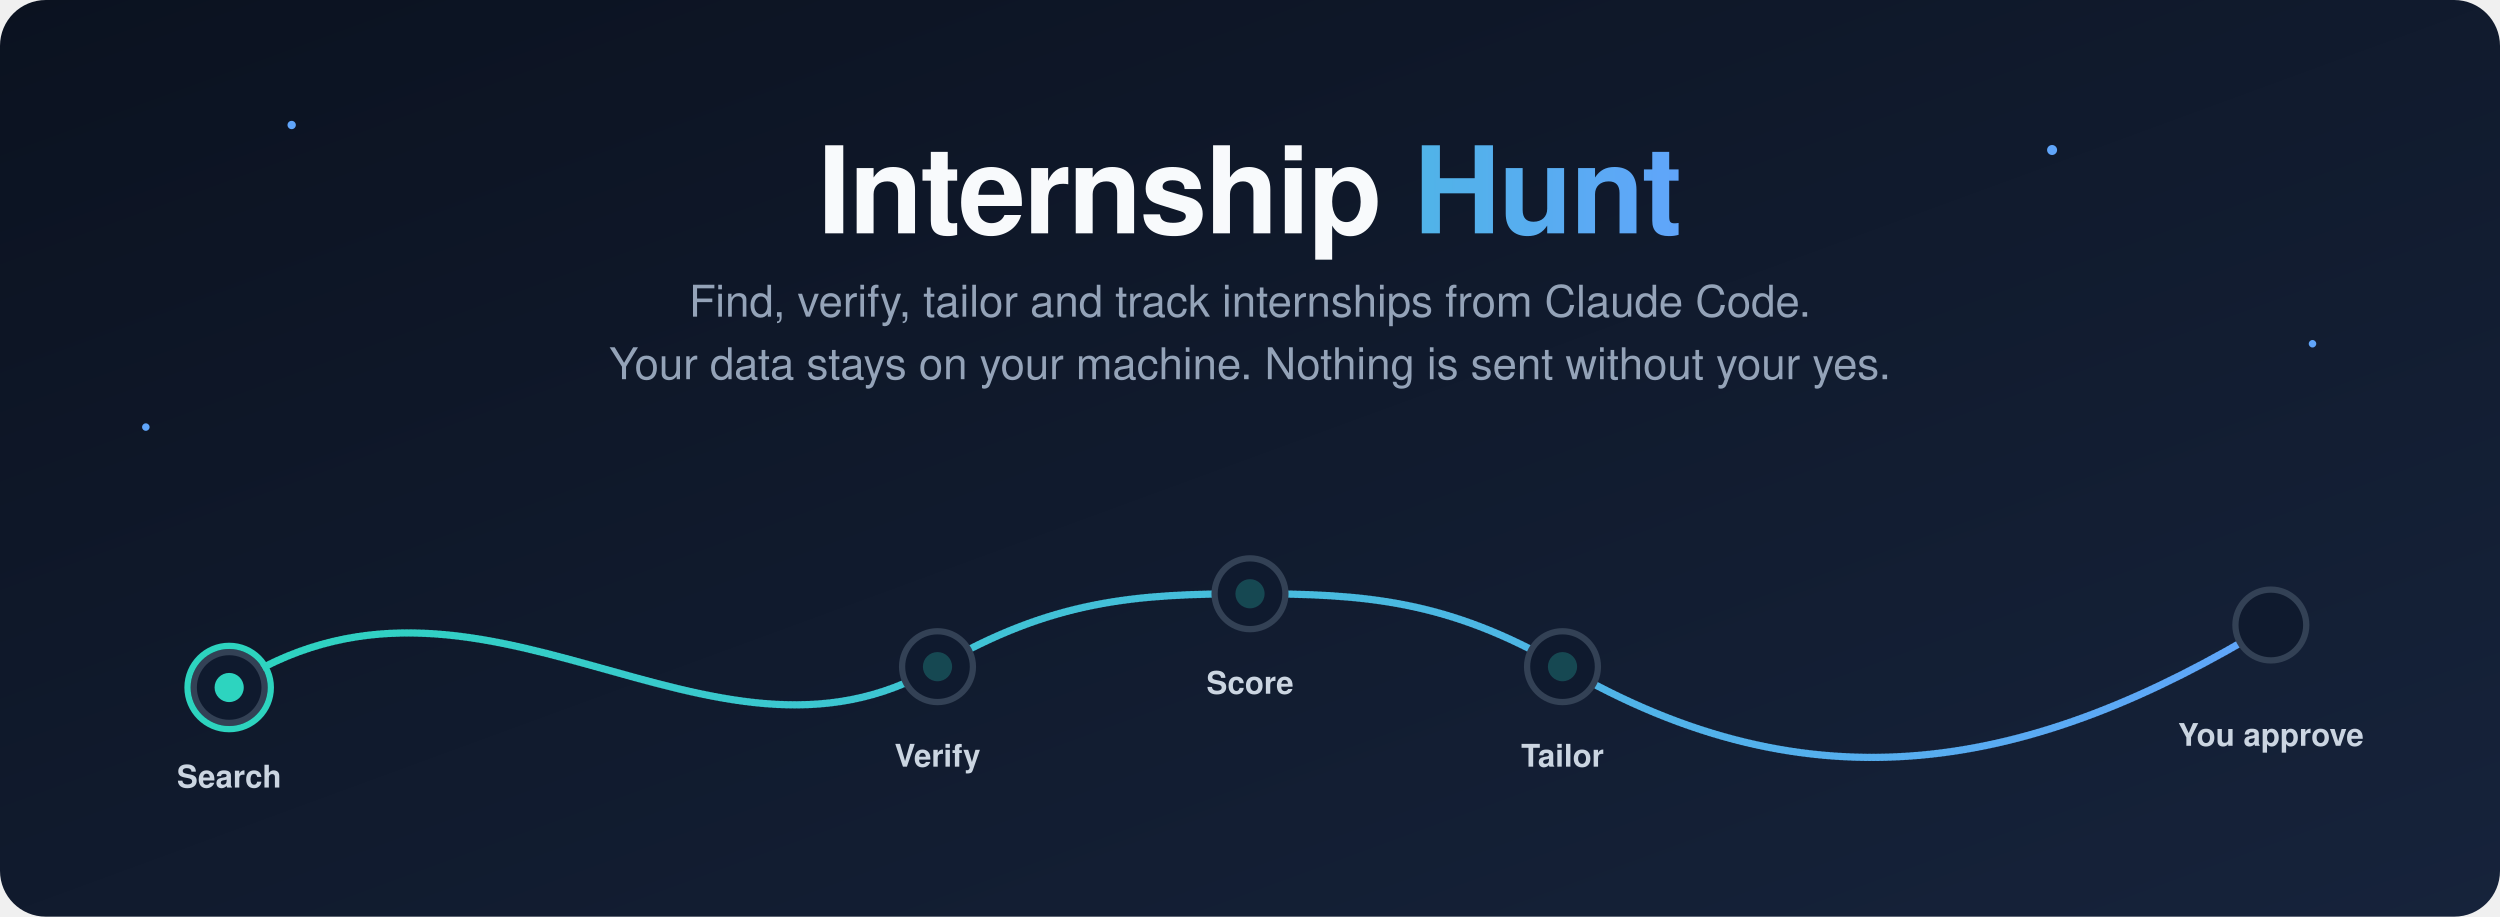
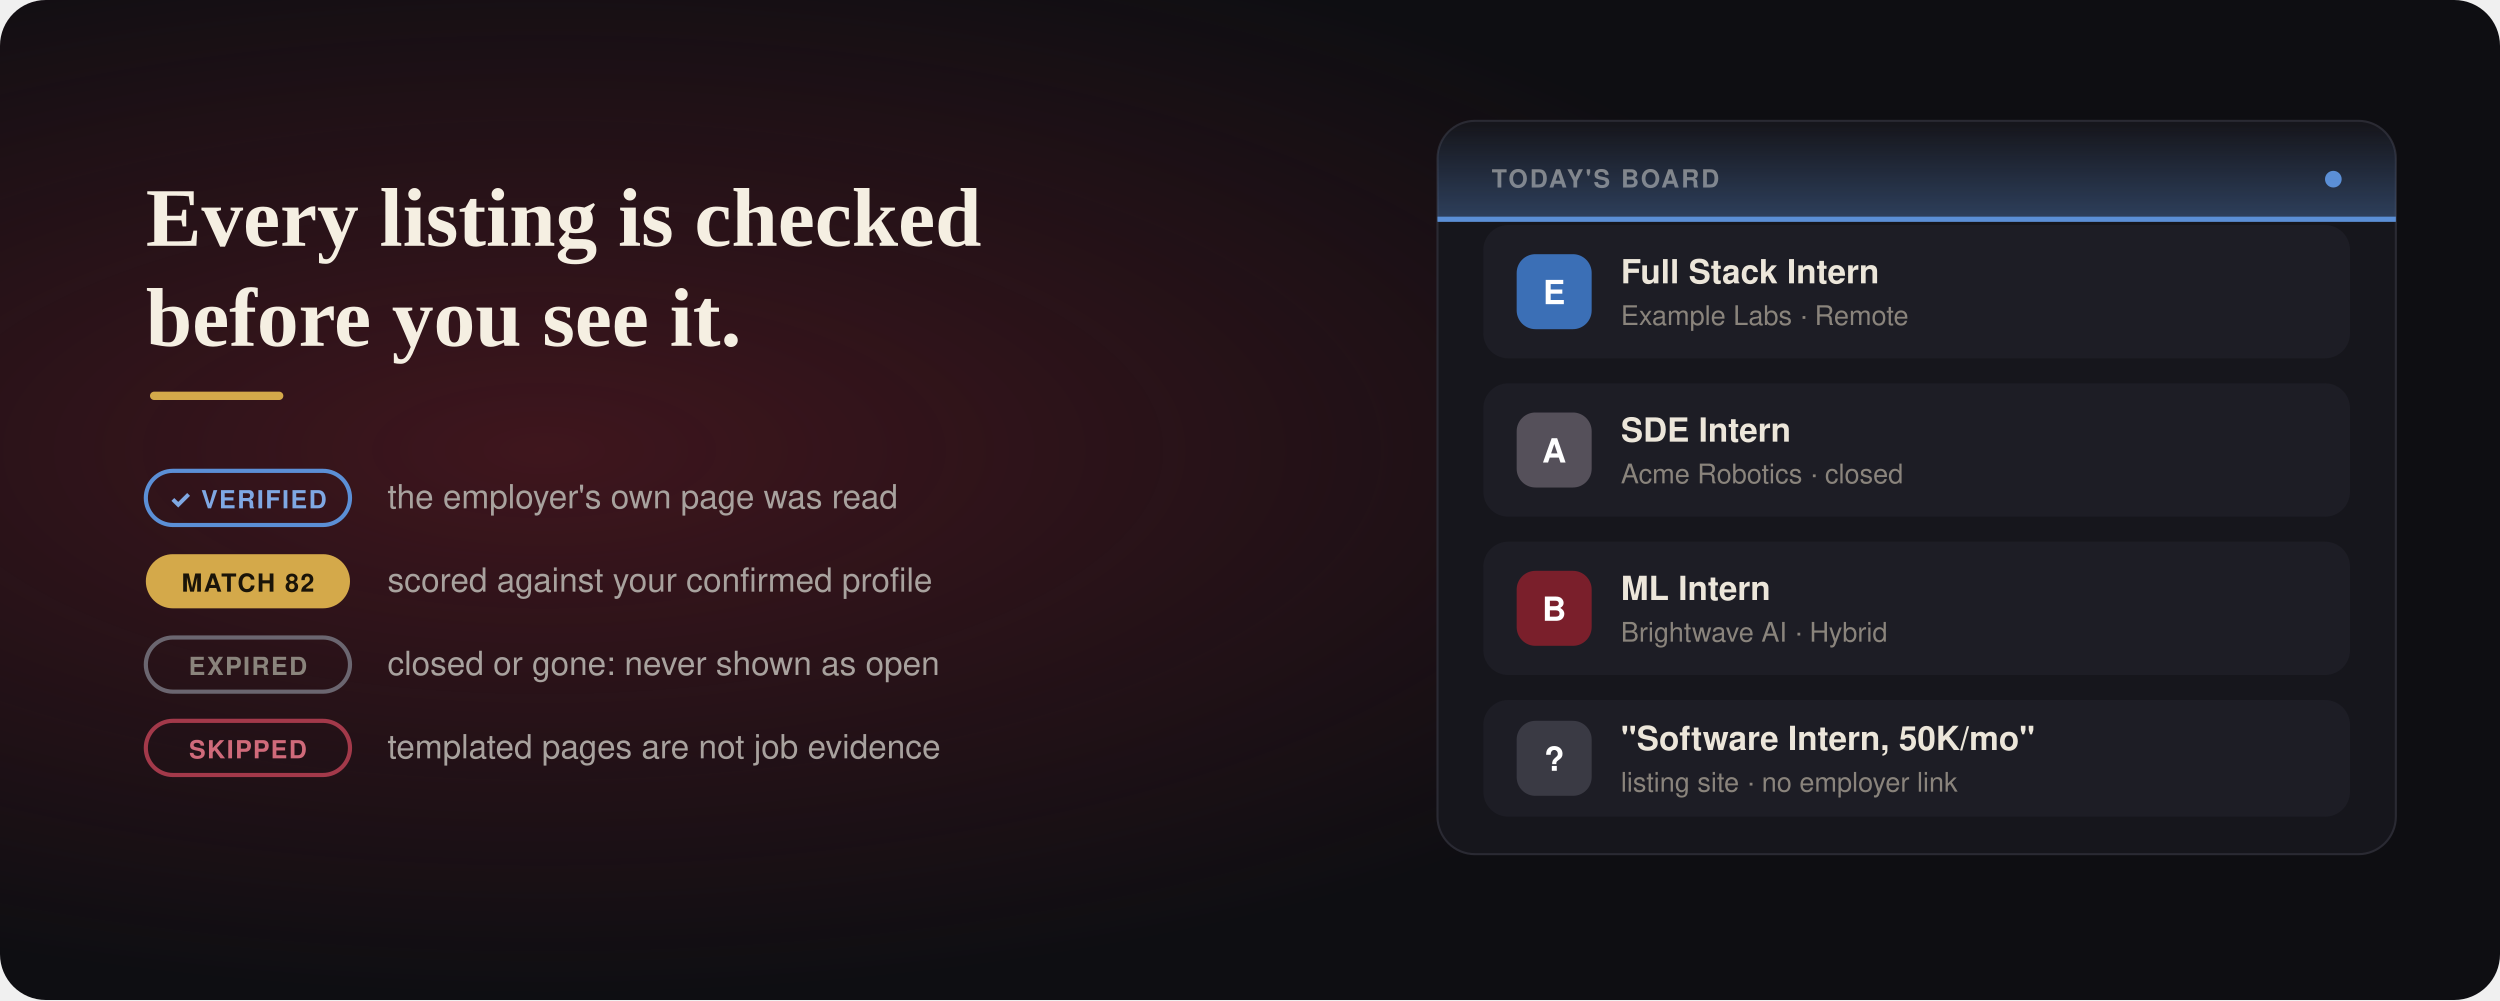
- <svg xmlns="http://www.w3.org/2000/svg" viewBox="0 0 1200 440" width="1200" height="440" role="img" aria-labelledby="t d">
+ <svg xmlns="http://www.w3.org/2000/svg" viewBox="0 0 1200 480" width="1200" height="480" role="img" aria-labelledby="t d">
  <defs>
-     <linearGradient id="bg" x1="0" y1="0" x2="1" y2="1">
-       <stop offset="0" stop-color="#0b1220" />
-       <stop offset="1" stop-color="#16233b" />
+     <radialGradient id="glow" cx="22%" cy="45%" r="55%">
+       <stop offset="0" stop-color="#7a1f2b" stop-opacity=".45" />
+       <stop offset="1" stop-color="#7a1f2b" stop-opacity="0" />
+     </radialGradient>
+     <linearGradient id="scan" x1="0" y1="0" x2="0" y2="1">
+       <stop offset="0" stop-color="#5b8fd6" stop-opacity="0" />
+       <stop offset="1" stop-color="#5b8fd6" stop-opacity=".35" />
    </linearGradient>
-     <linearGradient id="accent" x1="0" y1="0" x2="1" y2="0">
-       <stop offset="0" stop-color="#2dd4bf" />
-       <stop offset="1" stop-color="#60a5fa" />
-     </linearGradient>
-     <path id="route" d="M110 330 C 230 250, 340 385, 450 320 C 505 288, 545 285, 600 285 C 655 285, 695 288, 750 320 C 870 390, 975 370, 1090 300" />
+     <clipPath id="board">
+       <rect x="690" y="58" width="460" height="352" rx="18" />
+     </clipPath>
    <style>
-       .title{font:800 58px 'Segoe UI',-apple-system,Helvetica,Arial,sans-serif;fill:#f8fafc;letter-spacing:-1px}
-       .tag{font:400 21px 'Segoe UI',-apple-system,Helvetica,Arial,sans-serif;fill:#94a3b8}
-       .lbl{font:600 15px 'Segoe UI',-apple-system,Helvetica,Arial,sans-serif;fill:#cbd5e1;text-anchor:middle}
-       .node{fill:#0f1a2e;stroke:#334155;stroke-width:3}
+       .ttl{font:700 54px Georgia,'Times New Roman',serif;fill:#f5efe2}
+       .tag{font:400 19px 'Segoe UI',-apple-system,Helvetica,Arial,sans-serif;fill:#a8a29e}
+       .job{font:600 16px 'Segoe UI',-apple-system,Helvetica,Arial,sans-serif;fill:#ece6da}
+       .meta{font:400 13px 'Segoe UI',-apple-system,Helvetica,Arial,sans-serif;fill:#8a847c}
+       .hdr{font:700 12px 'Segoe UI',-apple-system,Helvetica,Arial,sans-serif;fill:#8a847c;letter-spacing:.08em}
+       .stamp{font:800 12px 'Segoe UI',-apple-system,Helvetica,Arial,sans-serif;letter-spacing:.06em;text-anchor:middle}
    </style>
  </defs>
-   <rect width="1200" height="440" rx="22" fill="url(#bg)" />
-   <g fill="#60a5fa">
-     <circle cx="140" cy="60" r="2">
-       <animate attributeName="opacity" values="0;.8;0" dur="5s" repeatCount="indefinite" />
-     </circle>
-     <circle cx="985" cy="72" r="2.4">
-       <animate attributeName="opacity" values="0;.8;0" dur="6s" begin="1.5s" repeatCount="indefinite" />
-     </circle>
-     <circle cx="1110" cy="165" r="1.8">
-       <animate attributeName="opacity" values="0;.8;0" dur="4.5s" begin="2.6s" repeatCount="indefinite" />
-     </circle>
-     <circle cx="70" cy="205" r="1.8">
-       <animate attributeName="opacity" values="0;.8;0" dur="5.5s" begin="3.4s" repeatCount="indefinite" />
-     </circle>
+   <rect width="1200" height="480" rx="22" fill="#0e0e12" />
+   <rect width="1200" height="480" rx="22" fill="url(#glow)" />
+   <text x="70" y="118" class="ttl" style="font-size:40px">Every listing is checked</text>
+   <text x="70" y="166" class="ttl" style="font-size:40px">before you see it.</text>
+   <rect x="72" y="188" width="64" height="4" rx="2" fill="#d4a94a" />
+   <g transform="translate(70,226)">
+     <rect width="98" height="26" rx="13" fill="none" stroke="#5b8fd6" stroke-width="2" />
+     <text x="49" y="18" class="stamp" style="fill:#7fa8e3">✓ VERIFIED</text>
+     <text x="116" y="18" class="tag" style="font-size:16px">the employer's own page was read</text>
  </g>
-   <text x="600" y="112" text-anchor="middle" class="title">Internship <tspan fill="url(#accent)">Hunt</tspan>
-   </text>
-   <text x="600" y="152" text-anchor="middle" class="tag">Find, verify, tailor and track internships from Claude Code.</text>
-   <text x="600" y="182" text-anchor="middle" class="tag">Your data stays on your machine. Nothing is sent without your yes.</text>
-   <use href="#route" fill="none" stroke="#334155" stroke-width="3" stroke-dasharray="2 12" stroke-linecap="round" />
-   <path d="M110 330 C 230 250, 340 385, 450 320 C 505 288, 545 285, 600 285 C 655 285, 695 288, 750 320 C 870 390, 975 370, 1090 300" pathLength="1" fill="none" stroke="url(#accent)" stroke-width="3.5" stroke-linecap="round" stroke-dasharray="1 1">
-     <animate attributeName="stroke-dashoffset" dur="10s" repeatCount="indefinite" values="1;1;.656;.656;.504;.504;.352;.352;0;0" keyTimes="0;.04;.22;.26;.34;.38;.46;.50;.70;1" />
-     <animate attributeName="opacity" dur="10s" repeatCount="indefinite" values="1;1;0" keyTimes="0;.95;1" />
-   </path>
-   <g>
-     <circle class="node" cx="110" cy="330" r="17" />
-     <circle cx="110" cy="330" r="7" fill="#2dd4bf">
-       <animate attributeName="opacity" dur="10s" repeatCount="indefinite" values="1;1;.25" keyTimes="0;.95;1" />
-     </circle>
-     <circle cx="110" cy="330" r="20" fill="none" stroke="#2dd4bf" stroke-width="3">
-       <animate attributeName="r" dur="10s" repeatCount="indefinite" values="18;36;36" keyTimes="0;.08;1" />
-       <animate attributeName="opacity" dur="10s" repeatCount="indefinite" values="1;0;0" keyTimes="0;.08;1" />
-     </circle>
-     <text x="110" y="378" class="lbl">Search</text>
+   <g transform="translate(70,266)">
+     <rect width="98" height="26" rx="13" fill="#d4a94a" />
+     <text x="49" y="18" class="stamp" style="fill:#1a1408">MATCH 82</text>
+     <text x="116" y="18" class="tag" style="font-size:16px">scored against your confirmed profile</text>
+   </g>
+   <g transform="translate(70,306)">
+     <rect width="98" height="26" rx="13" fill="none" stroke="#6b6670" stroke-width="2" />
+     <text x="49" y="18" class="stamp" style="fill:#8a847c">EXPIRED</text>
+     <text x="116" y="18" class="tag" style="font-size:16px">closed or gone: never shown as open</text>
+   </g>
+   <g transform="translate(70,346)">
+     <rect width="98" height="26" rx="13" fill="none" stroke="#a3394a" stroke-width="2" />
+     <text x="49" y="18" class="stamp" style="fill:#d06a7a">SKIPPED</text>
+     <text x="116" y="18" class="tag" style="font-size:16px">templated pages are not job evidence</text>
+   </g>
+   <rect x="690" y="58" width="460" height="352" rx="18" fill="#16161c" stroke="#2a2a33" />
+   <text x="716" y="90" class="hdr">TODAY'S BOARD</text>
+   <circle cx="1120" cy="86" r="4" fill="#5b8fd6">
+     <animate attributeName="opacity" values="1;.2;1" dur="1.4s" repeatCount="indefinite" />
+   </circle>
+   <g id="c1">
+     <rect x="712" y="108" width="416" height="64" rx="12" fill="#1d1d25" />
+     <rect x="728" y="122" width="36" height="36" rx="9" fill="#3b6fb6" />
+     <text x="746" y="146" class="job" text-anchor="middle" fill="#fff" style="fill:#fff">E</text>
+     <text x="778" y="136" class="job">Full Stack Intern</text>
+     <text x="778" y="156" class="meta">Example Labs · Remote</text>
  </g>
  <g>
-     <circle class="node" cx="450" cy="320" r="17" />
-     <circle cx="450" cy="320" r="7" fill="#2dd4bf" opacity=".25">
-       <animate attributeName="opacity" dur="10s" repeatCount="indefinite" values=".25;.25;1;1;.25" keyTimes="0;.22;.23;.95;1" />
-     </circle>
-     <circle cx="450" cy="320" r="18" fill="none" stroke="#2dd4bf" stroke-width="3" opacity="0">
-       <animate attributeName="r" dur="10s" repeatCount="indefinite" values="18;18;36;36" keyTimes="0;.22;.30;1" />
-       <animate attributeName="opacity" dur="10s" repeatCount="indefinite" values="0;0;1;0;0" keyTimes="0;.219;.22;.30;1" />
-     </circle>
-     <text x="450" y="368" class="lbl">Verify</text>
+     <rect x="712" y="184" width="416" height="64" rx="12" fill="#1d1d25">
+       <animate attributeName="opacity" values="1;1;.45;.45;1" keyTimes="0;.22;.25;.95;1" dur="9s" repeatCount="indefinite" />
+     </rect>
+     <rect x="728" y="198" width="36" height="36" rx="9" fill="#55505a" />
+     <text x="746" y="222" class="job" text-anchor="middle" style="fill:#fff">A</text>
+     <text x="778" y="212" class="job">SDE Intern</text>
+     <text x="778" y="232" class="meta">Acme Robotics · closed</text>
+     <line x1="778" y1="207" x2="860" y2="207" stroke="#8a847c" stroke-width="2" opacity="0">
+       <animate attributeName="opacity" values="0;0;1;1;0" keyTimes="0;.22;.25;.95;1" dur="9s" repeatCount="indefinite" />
+     </line>
  </g>
  <g>
-     <circle class="node" cx="600" cy="285" r="17" />
-     <circle cx="600" cy="285" r="7" fill="#2dd4bf" opacity=".25">
-       <animate attributeName="opacity" dur="10s" repeatCount="indefinite" values=".25;.25;1;1;.25" keyTimes="0;.34;.35;.95;1" />
-     </circle>
-     <circle cx="600" cy="285" r="18" fill="none" stroke="#2dd4bf" stroke-width="3" opacity="0">
-       <animate attributeName="r" dur="10s" repeatCount="indefinite" values="18;18;36;36" keyTimes="0;.34;.42;1" />
-       <animate attributeName="opacity" dur="10s" repeatCount="indefinite" values="0;0;1;0;0" keyTimes="0;.339;.34;.42;1" />
-     </circle>
-     <text x="600" y="333" class="lbl">Score</text>
+     <rect x="712" y="260" width="416" height="64" rx="12" fill="#1d1d25" stroke="#d4a94a" stroke-opacity="0" stroke-width="2">
+       <animate attributeName="stroke-opacity" values="0;0;1;.4;1;1;0" keyTimes="0;.6;.63;.7;.77;.95;1" dur="9s" repeatCount="indefinite" />
+     </rect>
+     <rect x="728" y="274" width="36" height="36" rx="9" fill="#7a1f2b" />
+     <text x="746" y="298" class="job" text-anchor="middle" style="fill:#fff">B</text>
+     <text x="778" y="288" class="job">ML Intern</text>
+     <text x="778" y="308" class="meta">Brightwave AI · Hybrid</text>
  </g>
  <g>
-     <circle class="node" cx="750" cy="320" r="17" />
-     <circle cx="750" cy="320" r="7" fill="#2dd4bf" opacity=".25">
-       <animate attributeName="opacity" dur="10s" repeatCount="indefinite" values=".25;.25;1;1;.25" keyTimes="0;.46;.47;.95;1" />
-     </circle>
-     <circle cx="750" cy="320" r="18" fill="none" stroke="#2dd4bf" stroke-width="3" opacity="0">
-       <animate attributeName="r" dur="10s" repeatCount="indefinite" values="18;18;36;36" keyTimes="0;.46;.54;1" />
-       <animate attributeName="opacity" dur="10s" repeatCount="indefinite" values="0;0;1;0;0" keyTimes="0;.459;.46;.54;1" />
-     </circle>
-     <text x="750" y="368" class="lbl">Tailor</text>
+     <rect x="712" y="336" width="416" height="56" rx="12" fill="#1d1d25">
+       <animate attributeName="opacity" values="1;1;.45;.45;1" keyTimes="0;.47;.5;.95;1" dur="9s" repeatCount="indefinite" />
+     </rect>
+     <rect x="728" y="346" width="36" height="36" rx="9" fill="#3a3a44" />
+     <text x="746" y="370" class="job" text-anchor="middle" style="fill:#fff">?</text>
+     <text x="778" y="360" class="job">"Software Intern, 50K/mo"</text>
+     <text x="778" y="380" class="meta">listing site · no employer link</text>
  </g>
-   <g>
-     <circle class="node" cx="1090" cy="300" r="17" />
-     <text x="1090" y="358" class="lbl">You approve</text>
-   </g>
-   <g>
-     <animateMotion dur="10s" repeatCount="indefinite" calcMode="linear" keyPoints="0;0;.344;.344;.496;.496;.648;.648;1;1" keyTimes="0;.04;.22;.26;.34;.38;.46;.50;.70;1">
-       <mpath href="#route" />
-     </animateMotion>
-     <animate attributeName="opacity" dur="10s" repeatCount="indefinite" values="1;1;0;0" keyTimes="0;.70;.72;1" />
-     <g transform="translate(-19,-56)">
-       <rect width="38" height="48" rx="5" fill="#f8fafc" />
-       <rect x="7" y="8" width="24" height="4" rx="2" fill="#0f172a" />
-       <rect x="7" y="17" width="18" height="3" rx="1.5" fill="#94a3b8" />
-       <rect x="7" y="24" width="22" height="3" rx="1.5" fill="#94a3b8" />
-       <rect x="7" y="31" width="16" height="3" rx="1.5" fill="#94a3b8" />
-       <rect x="7" y="38" width="20" height="3" rx="1.5" fill="#2dd4bf" />
+   <g clip-path="url(#board)">
+     <g>
+       <animateTransform attributeName="transform" type="translate" values="0 0;0 0;0 300;0 300" keyTimes="0;.04;.52;1" dur="9s" repeatCount="indefinite" />
+       <animate attributeName="opacity" values="0;1;1;0;0" keyTimes="0;.04;.5;.54;1" dur="9s" repeatCount="indefinite" />
+       <rect x="690" y="60" width="460" height="46" fill="url(#scan)" />
+       <rect x="690" y="104" width="460" height="2.5" fill="#5b8fd6" />
    </g>
  </g>
  <g opacity="0">
-     <animate attributeName="opacity" dur="10s" repeatCount="indefinite" values="0;0;1;1;0" keyTimes="0;.70;.73;.94;1" />
-     <circle cx="1090" cy="300" r="26" fill="#2dd4bf" />
-     <path d="M1078 300 l8 8 l16 -18" fill="none" stroke="#0b1220" stroke-width="5" stroke-linecap="round" stroke-linejoin="round" />
+     <animate attributeName="opacity" values="0;0;1;1;0" keyTimes="0;.1;.12;.95;1" dur="9s" repeatCount="indefinite" />
+     <rect x="1012" y="127" width="98" height="26" rx="13" fill="none" stroke="#5b8fd6" stroke-width="2" />
+     <text x="1061" y="145" class="stamp" style="fill:#7fa8e3">✓ VERIFIED</text>
+   </g>
+   <g opacity="0">
+     <animate attributeName="opacity" values="0;0;1;1;0" keyTimes="0;.22;.25;.95;1" dur="9s" repeatCount="indefinite" />
+     <rect x="1012" y="203" width="98" height="26" rx="13" fill="none" stroke="#6b6670" stroke-width="2" />
+     <text x="1061" y="221" class="stamp" style="fill:#8a847c">EXPIRED</text>
+   </g>
+   <g opacity="0">
+     <animate attributeName="opacity" values="0;0;1;1;0" keyTimes="0;.35;.38;.95;1" dur="9s" repeatCount="indefinite" />
+     <rect x="1012" y="279" width="98" height="26" rx="13" fill="#d4a94a" />
+     <text x="1061" y="297" class="stamp" style="fill:#1a1408">MATCH 82</text>
+   </g>
+   <g opacity="0">
+     <animate attributeName="opacity" values="0;0;1;1;0" keyTimes="0;.47;.5;.95;1" dur="9s" repeatCount="indefinite" />
+     <rect x="1012" y="351" width="98" height="26" rx="13" fill="none" stroke="#a3394a" stroke-width="2" />
+     <text x="1061" y="369" class="stamp" style="fill:#d06a7a">SKIPPED</text>
+   </g>
+   <g opacity="0">
+     <animate attributeName="opacity" values="0;0;1;1;0" keyTimes="0;.63;.66;.95;1" dur="9s" repeatCount="indefinite" />
+     <rect x="896" y="420" width="254" height="30" rx="15" fill="#2a1a1d" stroke="#7a1f2b" />
+     <text x="1023" y="440" class="stamp" style="fill:#e8d5a6;font-weight:700;letter-spacing:.02em">approve ML Intern?  waiting for you</text>
  </g>
</svg>
